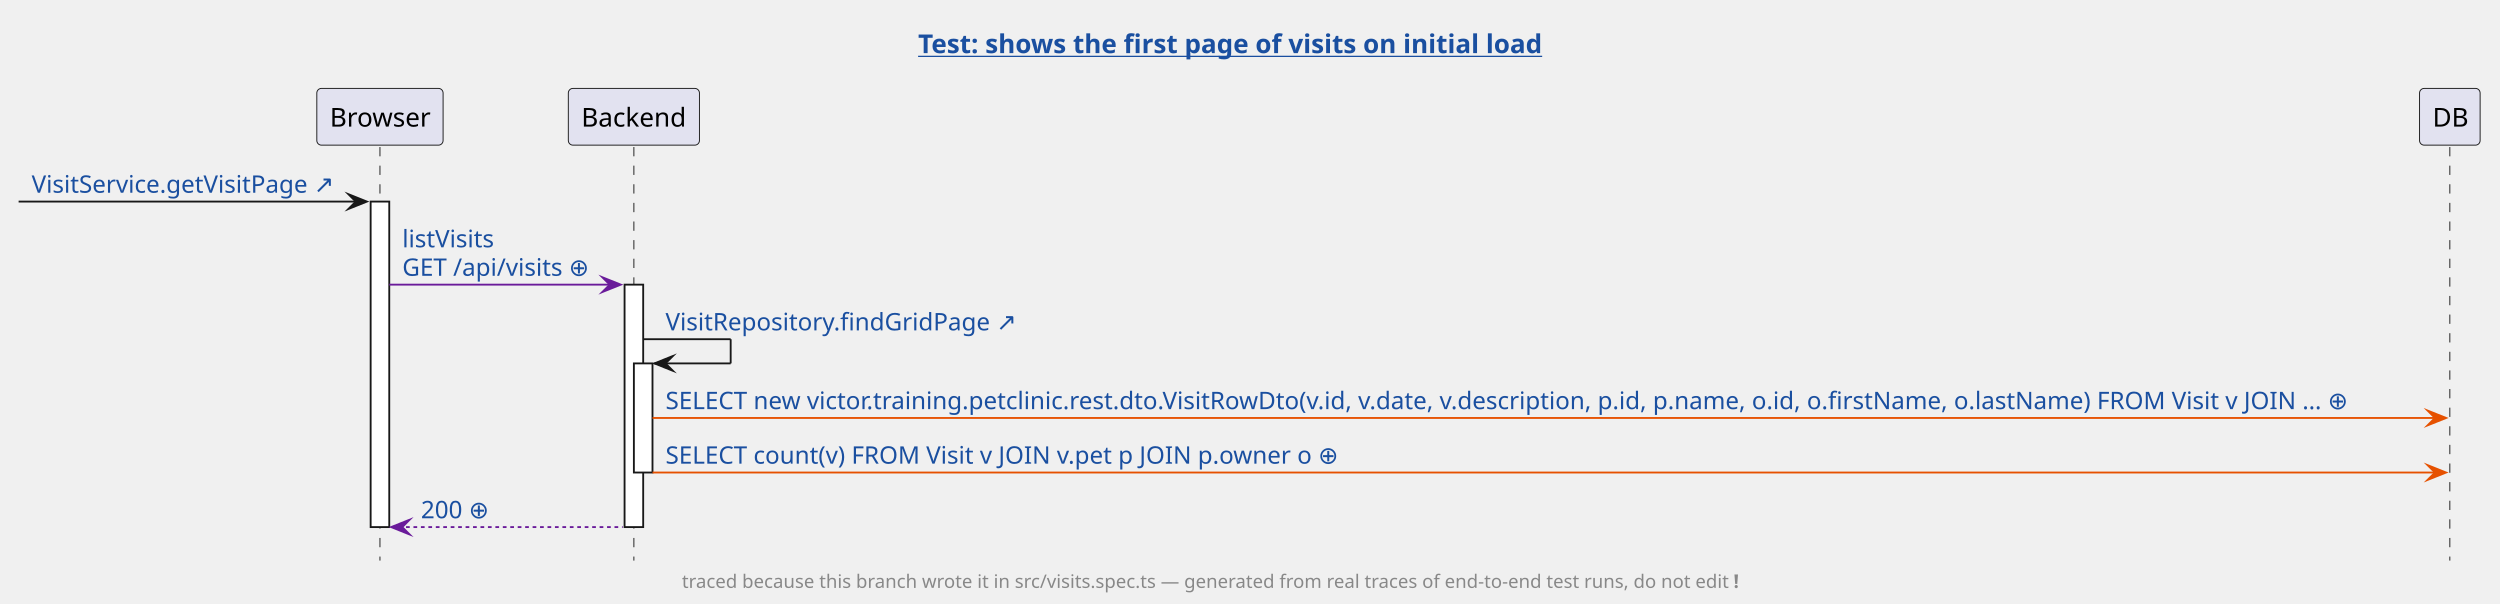
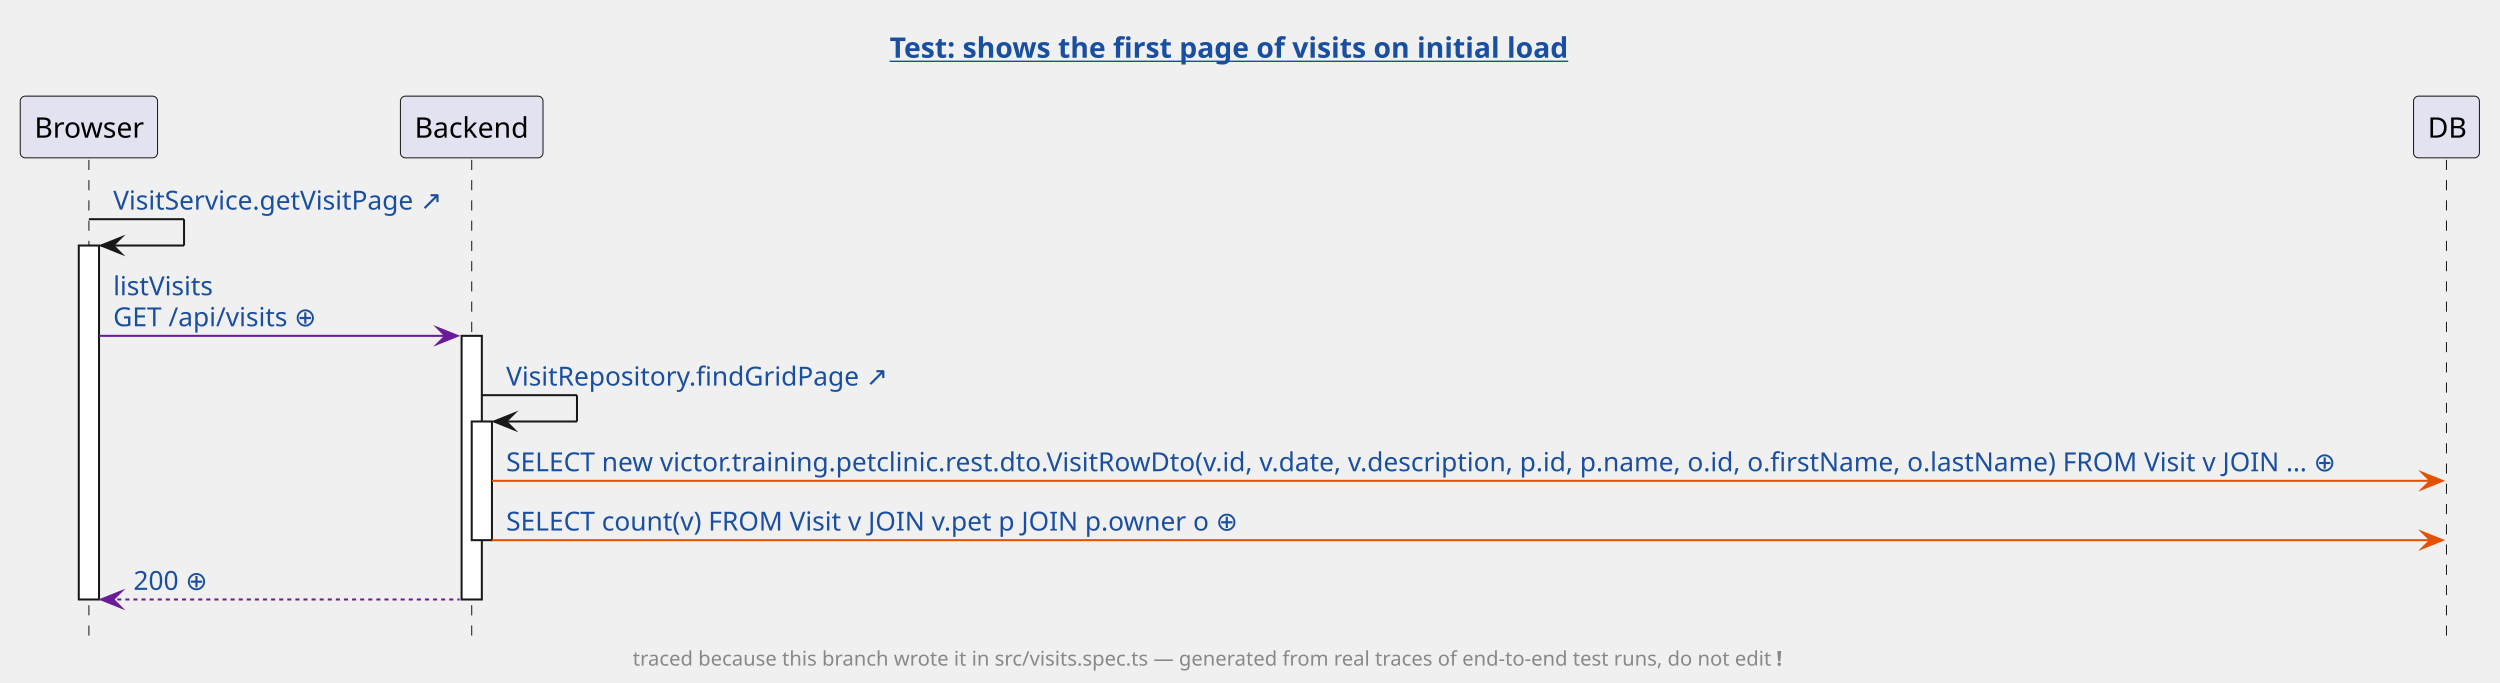
- <svg xmlns="http://www.w3.org/2000/svg" xmlns:xlink="http://www.w3.org/1999/xlink" version="1.1" data-diagram-type="SEQUENCE" style="width:1343px;height:324px;background:#FFFFFF;" width="1343px" height="324px" viewBox="0 0 1343 324" zoomAndPan="magnify" preserveAspectRatio="none" contentStyleType="text/css">
+ <svg xmlns="http://www.w3.org/2000/svg" xmlns:xlink="http://www.w3.org/1999/xlink" version="1.1" data-diagram-type="SEQUENCE" style="width:1235px;height:337px;background:#FFFFFF;" width="1235px" height="337px" viewBox="0 0 1235 337" zoomAndPan="magnify" preserveAspectRatio="none" contentStyleType="text/css">
  <defs />
  <g font-family="sans-serif" lengthAdjust="spacing">
    <g class="title" data-source-line="7">
      <a target="_top" href="src://petclinic-test/src/visits.spec.ts:30" xlink:href="src://petclinic-test/src/visits.spec.ts:30" xlink:type="simple" xlink:actuate="onRequest" xlink:show="new" title="Click to open the test" xlink:title="Click to open the test">
-         <text x="493.2" y="28.535" fill="#1A4FA0" font-size="14" textLength="354.922" font-weight="700" text-decoration="underline">Test: shows the first page of visits on initial load</text>
+         <text x="439.454" y="28.535" fill="#1A4FA0" font-size="14" textLength="354.922" font-weight="700" text-decoration="underline">Test: shows the first page of visits on initial load</text>
      </a>
    </g>
    <g class="participant-lifeline" data-qualified-name="Browser" data-entity-uid="part1" id="part1-lifeline" data-source-line="9">
      <g>
-         <rect x="200.611" y="78.977" width="8" height="222.174" fill="#000" fill-opacity="0" />
-         <line x1="204.111" y1="78.977" x2="204.111" y2="301.15" style="stroke:#181818;stroke-width:0.5;stroke-dasharray:5,5;" />
+         <rect x="40.417" y="78.977" width="8" height="235.174" fill="#000" fill-opacity="0" />
+         <line x1="43.917" y1="78.977" x2="43.917" y2="314.15" style="stroke:#181818;stroke-width:0.5;stroke-dasharray:5,5;" />
      </g>
    </g>
    <g>
-       <rect x="199.111" y="108.287" width="10" height="174.863" fill="#FFF" style="stroke:#181818;stroke-width:1;" />
+       <rect x="38.917" y="121.287" width="10" height="174.863" fill="#FFF" style="stroke:#181818;stroke-width:1;" />
    </g>
    <g class="participant-lifeline" data-qualified-name="Backend" data-entity-uid="part2" id="part2-lifeline" data-source-line="10">
      <g>
-         <rect x="337.02" y="78.977" width="8" height="222.174" fill="#000" fill-opacity="0" />
-         <line x1="340.52" y1="78.977" x2="340.52" y2="301.15" style="stroke:#181818;stroke-width:0.5;stroke-dasharray:5,5;" />
+         <rect x="229.527" y="78.977" width="8" height="235.174" fill="#000" fill-opacity="0" />
+         <line x1="233.027" y1="78.977" x2="233.027" y2="314.15" style="stroke:#181818;stroke-width:0.5;stroke-dasharray:5,5;" />
      </g>
    </g>
    <g>
-       <rect x="335.52" y="152.908" width="10" height="130.242" fill="#FFF" style="stroke:#181818;stroke-width:1;" />
+       <rect x="228.027" y="165.908" width="10" height="130.242" fill="#FFF" style="stroke:#181818;stroke-width:1;" />
    </g>
    <g>
-       <rect x="340.52" y="195.219" width="10" height="58.621" fill="#FFF" style="stroke:#181818;stroke-width:1;" />
+       <rect x="233.027" y="208.219" width="10" height="58.621" fill="#FFF" style="stroke:#181818;stroke-width:1;" />
    </g>
    <g class="participant-lifeline" data-qualified-name="DB" data-entity-uid="part3" id="part3-lifeline" data-source-line="11">
      <g>
-         <rect x="1312.552" y="78.977" width="8" height="222.174" fill="#000" fill-opacity="0" />
-         <line x1="1316.052" y1="78.977" x2="1316.052" y2="301.15" style="stroke:#181818;stroke-width:0.5;stroke-dasharray:5,5;" />
+         <rect x="1205.06" y="78.977" width="8" height="235.174" fill="#000" fill-opacity="0" />
+         <line x1="1208.56" y1="78.977" x2="1208.56" y2="314.15" style="stroke:#181818;stroke-width:0.5;stroke-dasharray:5,5;" />
      </g>
    </g>
    <g class="participant participant-head" data-qualified-name="Browser" data-entity-uid="part1" id="part1-head" data-source-line="9">
-       <rect x="170.194" y="47.488" width="67.833" height="30.488" fill="#E2E2F0" style="stroke:#181818;stroke-width:0.5;" rx="2.5" ry="2.5" />
-       <text x="177.194" y="68.023" fill="#000" font-size="14" textLength="53.833">Browser</text>
+       <rect x="10" y="47.488" width="67.833" height="30.488" fill="#E2E2F0" style="stroke:#181818;stroke-width:0.5;" rx="2.5" ry="2.5" />
+       <text x="17" y="68.023" fill="#000" font-size="14" textLength="53.833">Browser</text>
    </g>
    <g class="participant participant-head" data-qualified-name="Backend" data-entity-uid="part2" id="part2-head" data-source-line="10">
-       <rect x="305.301" y="47.488" width="70.438" height="30.488" fill="#E2E2F0" style="stroke:#181818;stroke-width:0.5;" rx="2.5" ry="2.5" />
-       <text x="312.301" y="68.023" fill="#000" font-size="14" textLength="56.438">Backend</text>
+       <rect x="197.809" y="47.488" width="70.438" height="30.488" fill="#E2E2F0" style="stroke:#181818;stroke-width:0.5;" rx="2.5" ry="2.5" />
+       <text x="204.809" y="68.023" fill="#000" font-size="14" textLength="56.438">Backend</text>
    </g>
    <g class="participant participant-head" data-qualified-name="DB" data-entity-uid="part3" id="part3-head" data-source-line="11">
-       <rect x="1299.783" y="47.488" width="32.539" height="30.488" fill="#E2E2F0" style="stroke:#181818;stroke-width:0.5;" rx="2.5" ry="2.5" />
-       <text x="1306.783" y="68.023" fill="#000" font-size="14" textLength="18.539">DB</text>
+       <rect x="1192.291" y="47.488" width="32.539" height="30.488" fill="#E2E2F0" style="stroke:#181818;stroke-width:0.5;" rx="2.5" ry="2.5" />
+       <text x="1199.291" y="68.023" fill="#000" font-size="14" textLength="18.539">DB</text>
    </g>
    <g class="message" data-entity-1="part1" data-entity-2="part1" id="msg1" data-source-line="12">
-       <polygon points="187.111,104.287,197.111,108.287,187.111,112.287,191.111,108.287" fill="#181818" style="stroke:#181818;stroke-width:1;stroke-linejoin:miter;stroke-miterlimit:10;" />
-       <line x1="10" y1="108.287" x2="193.111" y2="108.287" style="stroke:#181818;stroke-width:1;" />
+       <line x1="43.917" y1="108.287" x2="90.917" y2="108.287" style="stroke:#181818;stroke-width:1;" />
+       <line x1="90.917" y1="108.287" x2="90.917" y2="121.287" style="stroke:#181818;stroke-width:1;" />
+       <line x1="49.917" y1="121.287" x2="90.917" y2="121.287" style="stroke:#181818;stroke-width:1;" />
+       <polygon points="59.917,117.287,49.917,121.287,59.917,125.287,55.917,121.287" fill="#181818" style="stroke:#181818;stroke-width:1;stroke-linejoin:miter;stroke-miterlimit:10;" />
      <a target="_top" href="src://petclinic-frontend/src/app/visits/visits-page/visits-page.component.ts:33" xlink:href="src://petclinic-frontend/src/app/visits/visits-page/visits-page.component.ts:33" xlink:type="simple" xlink:actuate="onRequest" xlink:show="new" title="Click to open the line that sent this request: visits-page.component.ts:33" xlink:title="Click to open the line that sent this request: visits-page.component.ts:33">
-         <text x="17" y="103.545" fill="#1A4FA0" font-size="13" textLength="170.111">VisitService.getVisitPage ↗</text>
+         <text x="55.917" y="103.545" fill="#1A4FA0" font-size="13" textLength="170.111">VisitService.getVisitPage ↗</text>
      </a>
    </g>
    <g class="message" data-entity-1="part1" data-entity-2="part2" id="msg2" data-source-line="14">
-       <polygon points="323.52,148.908,333.52,152.908,323.52,156.908,327.52,152.908" fill="#6A1B9A" style="stroke:#6A1B9A;stroke-width:1;stroke-linejoin:miter;stroke-miterlimit:10;" />
-       <line x1="209.111" y1="152.908" x2="329.52" y2="152.908" style="stroke:#6A1B9A;stroke-width:1;" />
+       <polygon points="216.027,161.908,226.027,165.908,216.027,169.908,220.027,165.908" fill="#6A1B9A" style="stroke:#6A1B9A;stroke-width:1;stroke-linejoin:miter;stroke-miterlimit:10;" />
+       <line x1="48.917" y1="165.908" x2="222.027" y2="165.908" style="stroke:#6A1B9A;stroke-width:1;" />
      <a target="_top" href="genseq://1o6i1eh" xlink:href="genseq://1o6i1eh" xlink:type="simple" xlink:actuate="onRequest" xlink:show="new" title="Click for the request as it was sent" xlink:title="Click for the request as it was sent">
-         <text x="216.111" y="132.855" fill="#1A4FA0" font-size="13" textLength="53.136">listVisits</text>
+         <text x="55.917" y="145.855" fill="#1A4FA0" font-size="13" textLength="53.136">listVisits</text>
      </a>
      <a target="_top" href="genseq://1o6i1eh" xlink:href="genseq://1o6i1eh" xlink:type="simple" xlink:actuate="onRequest" xlink:show="new" title="Click for the request as it was sent" xlink:title="Click for the request as it was sent">
-         <text x="216.111" y="148.166" fill="#1A4FA0" font-size="13" textLength="107.409">GET /api/visits ⊕</text>
+         <text x="55.917" y="161.166" fill="#1A4FA0" font-size="13" textLength="107.409">GET /api/visits ⊕</text>
      </a>
    </g>
    <g class="message" data-entity-1="part2" data-entity-2="part2" id="msg3" data-source-line="16">
-       <line x1="345.52" y1="182.219" x2="392.52" y2="182.219" style="stroke:#181818;stroke-width:1;" />
-       <line x1="392.52" y1="182.219" x2="392.52" y2="195.219" style="stroke:#181818;stroke-width:1;" />
-       <line x1="351.52" y1="195.219" x2="392.52" y2="195.219" style="stroke:#181818;stroke-width:1;" />
-       <polygon points="361.52,191.219,351.52,195.219,361.52,199.219,357.52,195.219" fill="#181818" style="stroke:#181818;stroke-width:1;stroke-linejoin:miter;stroke-miterlimit:10;" />
+       <line x1="238.027" y1="195.219" x2="285.027" y2="195.219" style="stroke:#181818;stroke-width:1;" />
+       <line x1="285.027" y1="195.219" x2="285.027" y2="208.219" style="stroke:#181818;stroke-width:1;" />
+       <line x1="244.027" y1="208.219" x2="285.027" y2="208.219" style="stroke:#181818;stroke-width:1;" />
+       <polygon points="254.027,204.219,244.027,208.219,254.027,212.219,250.027,208.219" fill="#181818" style="stroke:#181818;stroke-width:1;stroke-linejoin:miter;stroke-miterlimit:10;" />
      <a target="_top" href="src://petclinic-backend/src/main/java/victor/training/petclinic/repository/VisitRepository.java:27" xlink:href="src://petclinic-backend/src/main/java/victor/training/petclinic/repository/VisitRepository.java:27" xlink:type="simple" xlink:actuate="onRequest" xlink:show="new" title="Click to open VisitRepository.findGridPage" xlink:title="Click to open VisitRepository.findGridPage">
-         <text x="357.52" y="177.477" fill="#1A4FA0" font-size="13" textLength="196.86">VisitRepository.findGridPage ↗</text>
+         <text x="250.027" y="190.477" fill="#1A4FA0" font-size="13" textLength="196.86">VisitRepository.findGridPage ↗</text>
      </a>
    </g>
    <g class="message" data-entity-1="part2" data-entity-2="part3" id="msg4" data-source-line="18">
-       <polygon points="1304.052,220.529,1314.052,224.529,1304.052,228.529,1308.052,224.529" fill="#E65100" style="stroke:#E65100;stroke-width:1;stroke-linejoin:miter;stroke-miterlimit:10;" />
-       <line x1="350.52" y1="224.529" x2="1310.052" y2="224.529" style="stroke:#E65100;stroke-width:1;" />
+       <polygon points="1196.56,233.529,1206.56,237.529,1196.56,241.529,1200.56,237.529" fill="#E65100" style="stroke:#E65100;stroke-width:1;stroke-linejoin:miter;stroke-miterlimit:10;" />
+       <line x1="243.027" y1="237.529" x2="1202.56" y2="237.529" style="stroke:#E65100;stroke-width:1;" />
      <a target="_top" href="genseq://1tm6i10" xlink:href="genseq://1tm6i10" xlink:type="simple" xlink:actuate="onRequest" xlink:show="new" title="Click for the statement behind this call" xlink:title="Click for the statement behind this call">
-         <text x="357.52" y="219.787" fill="#1A4FA0" font-size="13" textLength="951.533">SELECT new victor.training.petclinic.rest.dto.VisitRowDto(v.id, v.date, v.description, p.id, p.name, o.id, o.firstName, o.lastName) FROM Visit v JOIN … ⊕</text>
+         <text x="250.027" y="232.787" fill="#1A4FA0" font-size="13" textLength="951.533">SELECT new victor.training.petclinic.rest.dto.VisitRowDto(v.id, v.date, v.description, p.id, p.name, o.id, o.firstName, o.lastName) FROM Visit v JOIN … ⊕</text>
      </a>
    </g>
    <g class="message" data-entity-1="part2" data-entity-2="part3" id="msg5" data-source-line="19">
-       <polygon points="1304.052,249.84,1314.052,253.84,1304.052,257.84,1308.052,253.84" fill="#E65100" style="stroke:#E65100;stroke-width:1;stroke-linejoin:miter;stroke-miterlimit:10;" />
-       <line x1="350.52" y1="253.84" x2="1310.052" y2="253.84" style="stroke:#E65100;stroke-width:1;" />
+       <polygon points="1196.56,262.84,1206.56,266.84,1196.56,270.84,1200.56,266.84" fill="#E65100" style="stroke:#E65100;stroke-width:1;stroke-linejoin:miter;stroke-miterlimit:10;" />
+       <line x1="243.027" y1="266.84" x2="1202.56" y2="266.84" style="stroke:#E65100;stroke-width:1;" />
      <a target="_top" href="genseq://00ia1sq" xlink:href="genseq://00ia1sq" xlink:type="simple" xlink:actuate="onRequest" xlink:show="new" title="Click for the statement behind this call" xlink:title="Click for the statement behind this call">
-         <text x="357.52" y="249.098" fill="#1A4FA0" font-size="13" textLength="374.645">SELECT count(v) FROM Visit v JOIN v.pet p JOIN p.owner o ⊕</text>
+         <text x="250.027" y="262.098" fill="#1A4FA0" font-size="13" textLength="374.645">SELECT count(v) FROM Visit v JOIN v.pet p JOIN p.owner o ⊕</text>
      </a>
    </g>
    <g class="message" data-entity-1="part2" data-entity-2="part1" id="msg6" data-source-line="21">
-       <polygon points="220.111,279.15,210.111,283.15,220.111,287.15,216.111,283.15" fill="#6A1B9A" style="stroke:#6A1B9A;stroke-width:1;stroke-linejoin:miter;stroke-miterlimit:10;" />
-       <line x1="214.111" y1="283.15" x2="334.52" y2="283.15" style="stroke:#6A1B9A;stroke-width:1;stroke-dasharray:2,2;" />
+       <polygon points="59.917,292.15,49.917,296.15,59.917,300.15,55.917,296.15" fill="#6A1B9A" style="stroke:#6A1B9A;stroke-width:1;stroke-linejoin:miter;stroke-miterlimit:10;" />
+       <line x1="53.917" y1="296.15" x2="227.027" y2="296.15" style="stroke:#6A1B9A;stroke-width:1;stroke-dasharray:2,2;" />
      <a target="_top" href="genseq://1p9819k" xlink:href="genseq://1p9819k" xlink:type="simple" xlink:actuate="onRequest" xlink:show="new" title="Click for this call’s JSON body" xlink:title="Click for this call’s JSON body">
-         <text x="226.111" y="278.408" fill="#1A4FA0" font-size="13" textLength="38.181">200 ⊕</text>
+         <text x="65.917" y="291.408" fill="#1A4FA0" font-size="13" textLength="38.181">200 ⊕</text>
      </a>
    </g>
    <g class="footer" data-source-line="8">
-       <text x="366.317" y="315.818" fill="#888" font-size="10" textLength="608.688">traced because this branch wrote it in src/visits.spec.ts — generated from real traces of end-to-end test runs, do not edit ❗</text>
+       <text x="312.571" y="328.818" fill="#888" font-size="10" textLength="608.688">traced because this branch wrote it in src/visits.spec.ts — generated from real traces of end-to-end test runs, do not edit ❗</text>
    </g>
  </g>
</svg>
